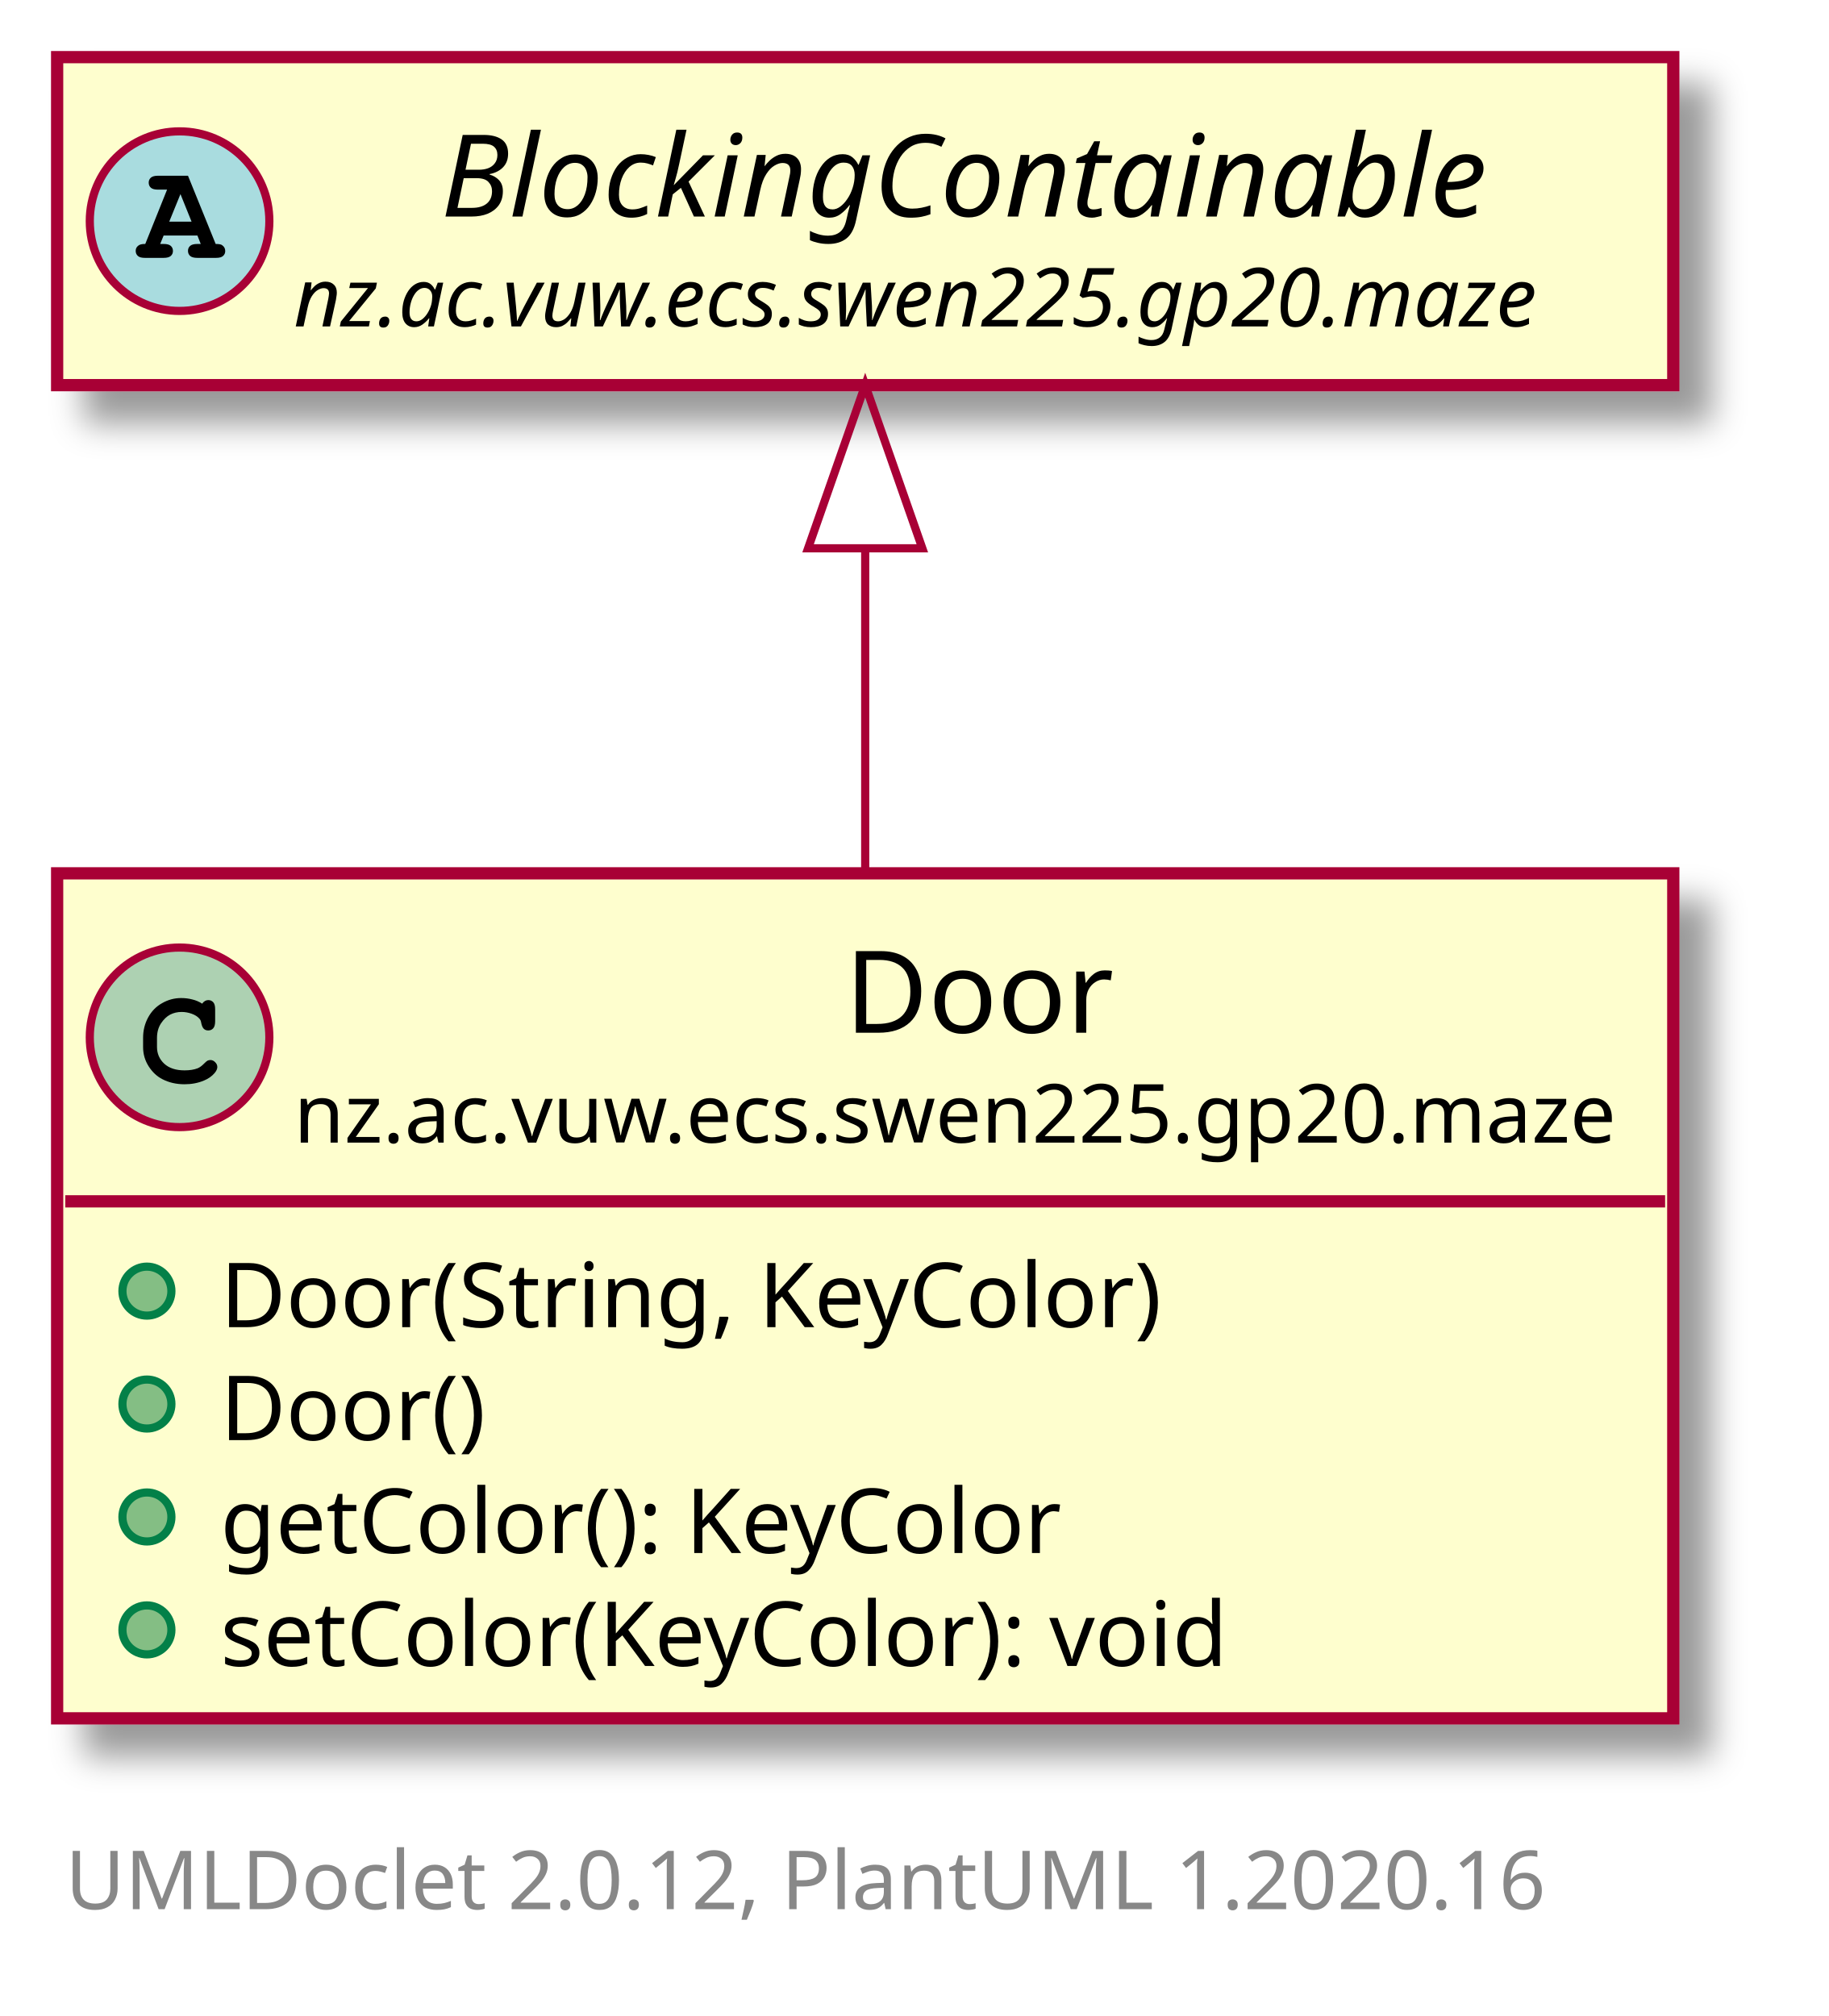
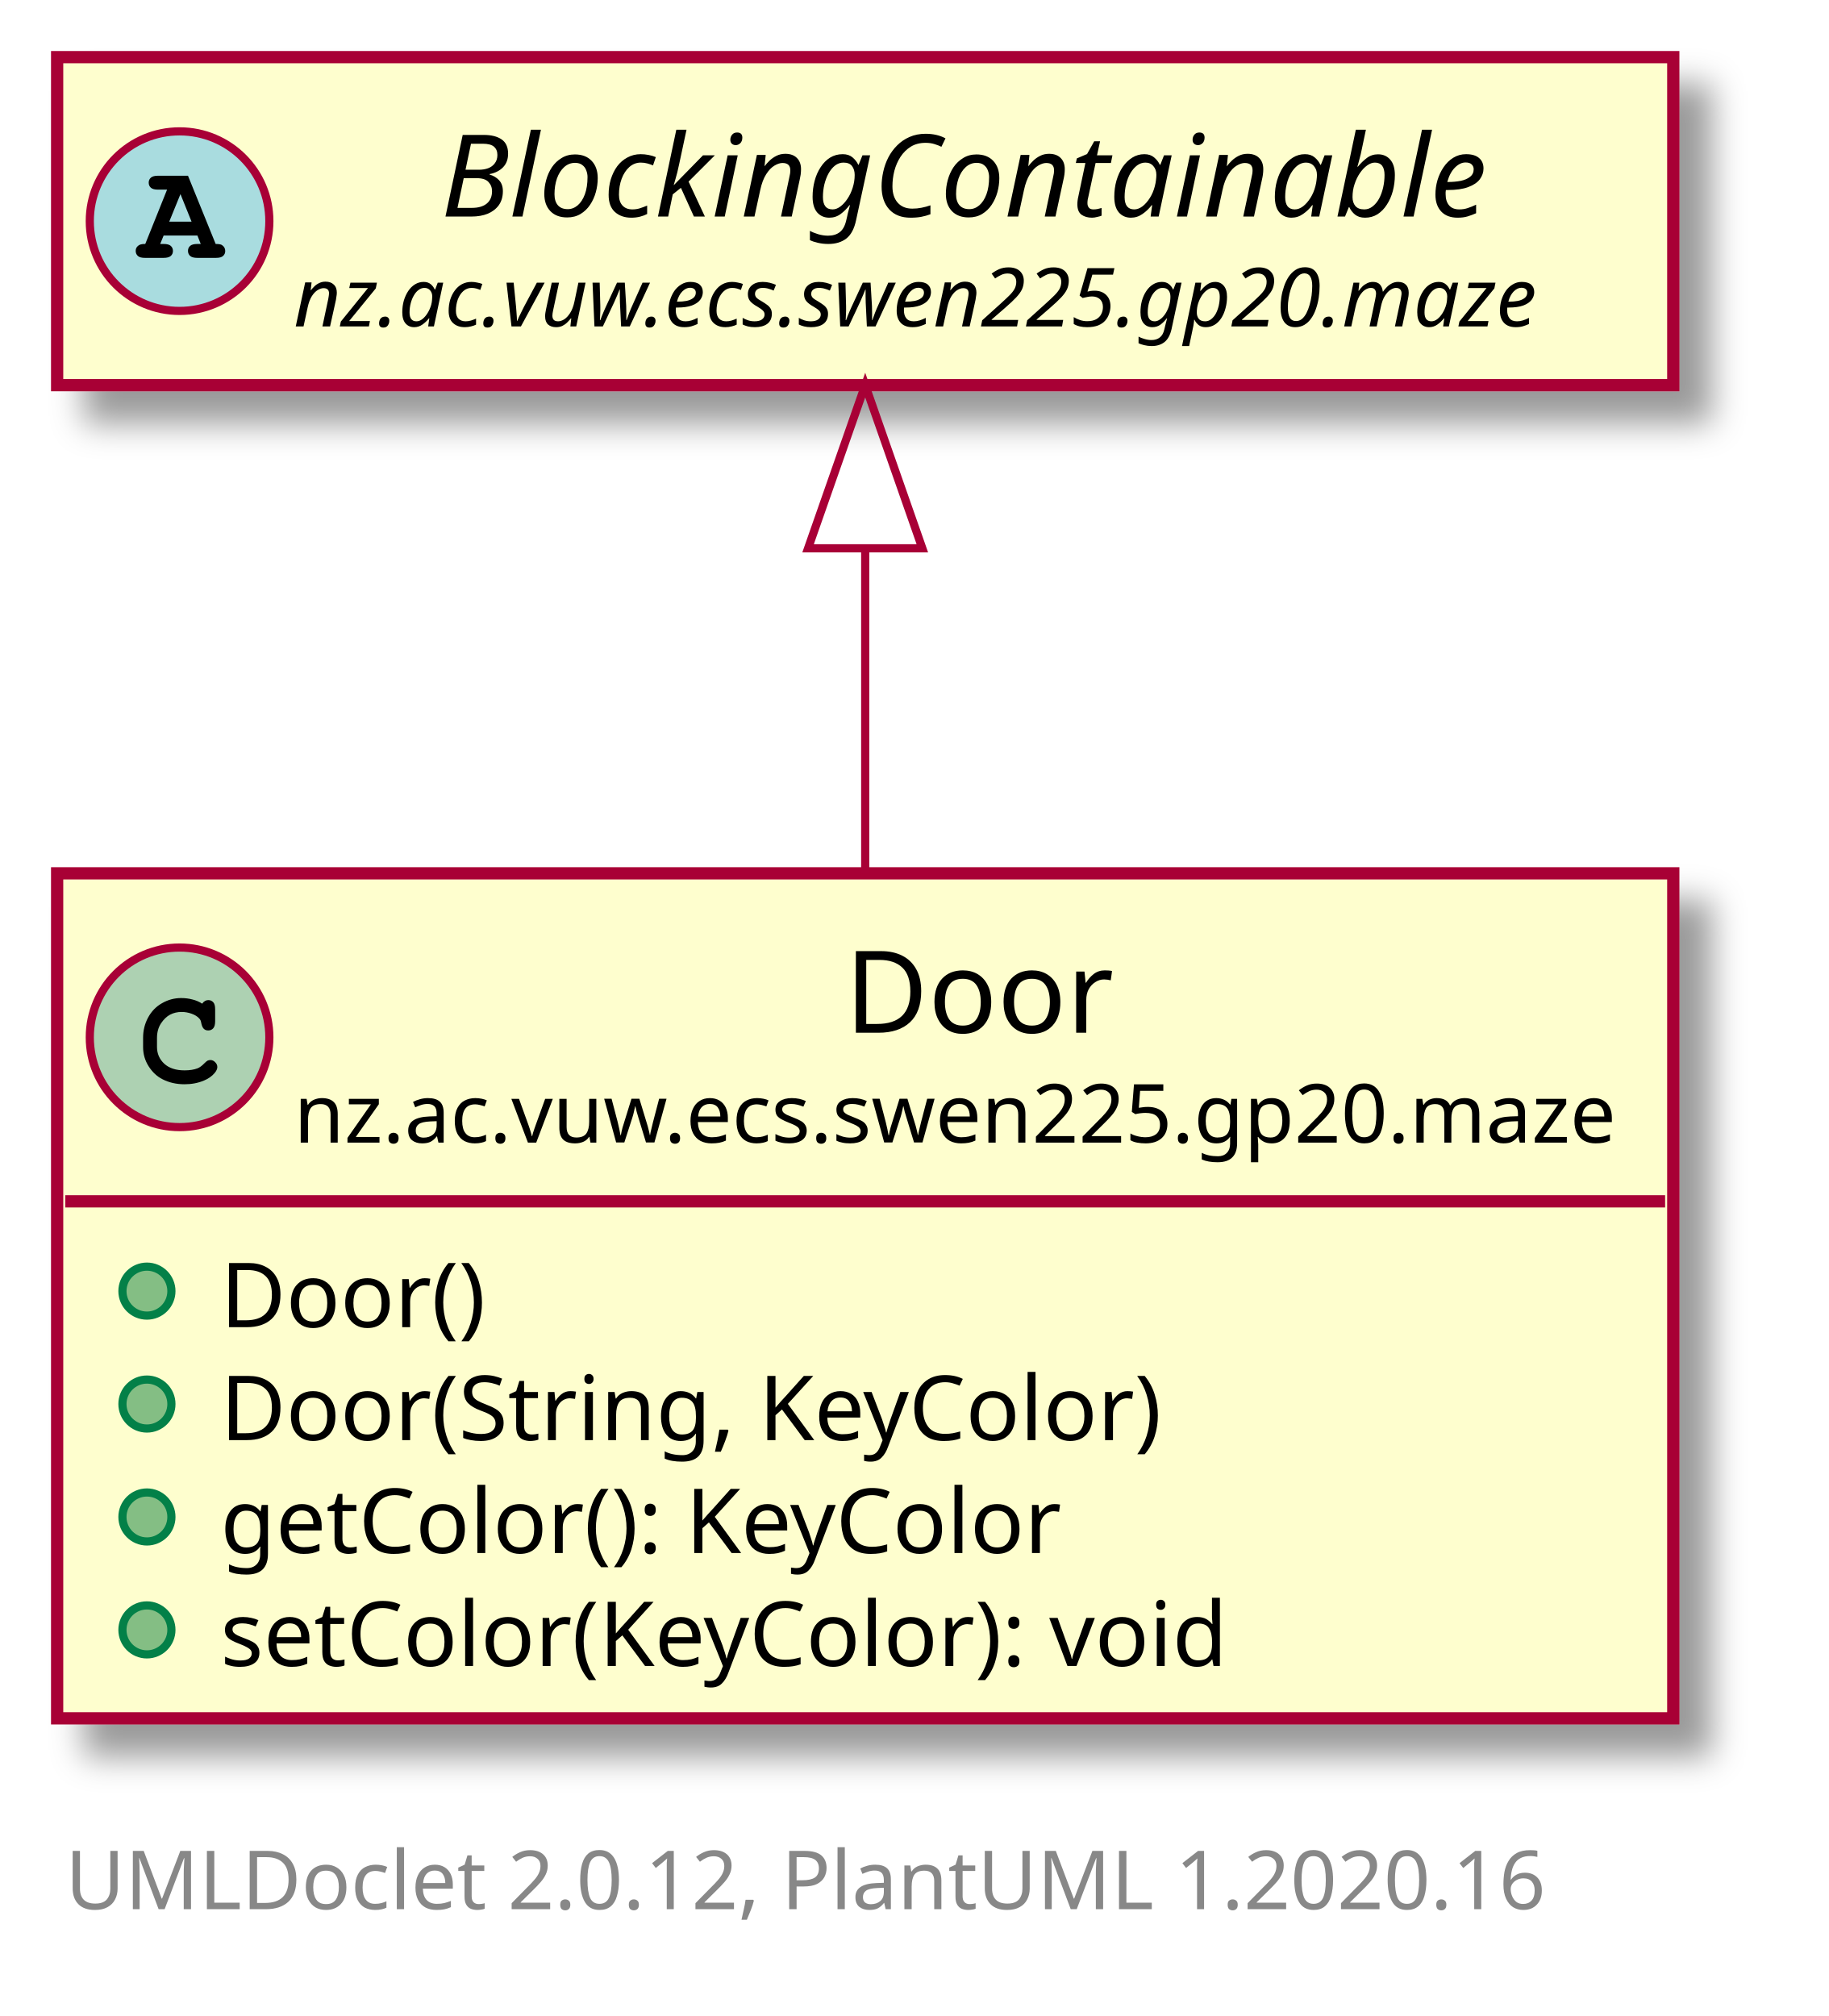
<svg xmlns="http://www.w3.org/2000/svg" xmlns:xlink="http://www.w3.org/1999/xlink" contentScriptType="application/ecmascript" contentStyleType="text/css" height="247px" preserveAspectRatio="none" style="width:224px;height:247px;" version="1.1" viewBox="0 0 224 247" width="224px" zoomAndPan="magnify">
  <defs>
-     <filter height="300%" id="f1pgou2l0b8ech" width="300%" x="-1" y="-1">
+     <filter height="300%" id="f1lou0at63y5p" width="300%" x="-1" y="-1">
      <feGaussianBlur result="blurOut" stdDeviation="2.0" />
      <feColorMatrix in="blurOut" result="blurOut2" type="matrix" values="0 0 0 0 0 0 0 0 0 0 0 0 0 0 0 0 0 0 .4 0" />
      <feOffset dx="4.0" dy="4.0" in="blurOut2" result="blurOut3" />
      <feBlend in="SourceGraphic" in2="blurOut3" mode="normal" />
    </filter>
  </defs>
  <g>
    <a href="Door.html" target="_top" title="Door.html" xlink:actuate="onRequest" xlink:href="Door.html" xlink:show="new" xlink:title="Door.html" xlink:type="simple">
-       <rect codeLine="5" fill="#FEFECE" filter="url(#f1pgou2l0b8ech)" height="103.531" id="nz.ac.vuw.ecs.swen225.gp20.maze.Door" style="stroke: #A80036; stroke-width: 1.5;" width="198" x="7" y="107" />
+       <rect codeLine="5" fill="#FEFECE" filter="url(#f1lou0at63y5p)" height="103.531" id="nz.ac.vuw.ecs.swen225.gp20.maze.Door" style="stroke: #A80036; stroke-width: 1.5;" width="198" x="7" y="107" />
      <ellipse cx="22" cy="127.094" fill="#ADD1B2" rx="11" ry="11" style="stroke: #A80036; stroke-width: 1.0;" />
      <path d="M24.766,122.969 Q24.922,122.75 25.109,122.641 Q25.297,122.531 25.516,122.531 Q25.891,122.531 26.125,122.797 Q26.359,123.047 26.359,123.656 L26.359,125.109 Q26.359,125.719 26.125,125.984 Q25.891,126.25 25.516,126.25 Q25.172,126.25 24.969,126.047 Q24.766,125.859 24.656,125.344 Q24.609,124.984 24.422,124.797 Q24.094,124.422 23.484,124.203 Q22.875,123.984 22.25,123.984 Q21.484,123.984 20.844,124.312 Q20.219,124.641 19.719,125.391 Q19.234,126.141 19.234,127.172 L19.234,128.266 Q19.234,129.5 20.125,130.328 Q21.016,131.141 22.609,131.141 Q23.547,131.141 24.203,130.891 Q24.594,130.734 25.016,130.297 Q25.281,130.031 25.422,129.953 Q25.578,129.875 25.781,129.875 Q26.109,129.875 26.359,130.141 Q26.625,130.391 26.625,130.734 Q26.625,131.078 26.281,131.484 Q25.781,132.062 24.984,132.391 Q23.906,132.844 22.609,132.844 Q21.094,132.844 19.891,132.219 Q18.906,131.719 18.219,130.656 Q17.531,129.578 17.531,128.297 L17.531,127.141 Q17.531,125.812 18.141,124.672 Q18.766,123.516 19.859,122.906 Q20.953,122.281 22.188,122.281 Q22.922,122.281 23.562,122.453 Q24.219,122.609 24.766,122.969 Z " />
      <text fill="#000000" font-family="sans-serif" font-size="14" lengthAdjust="spacingAndGlyphs" textLength="31" x="103.5" y="126.533">Door</text>
      <text fill="#000000" font-family="sans-serif" font-size="10" lengthAdjust="spacingAndGlyphs" textLength="166" x="36" y="139.99">nz.ac.vuw.ecs.swen225.gp20.maze</text>
      <line style="stroke: #A80036; stroke-width: 1.5;" x1="8" x2="204" y1="147.188" y2="147.188" />
      <ellipse cx="18" cy="158.188" fill="#84BE84" rx="3" ry="3" style="stroke: #038048; stroke-width: 1.0;" />
-       <text fill="#000000" font-family="sans-serif" font-size="11" lengthAdjust="spacingAndGlyphs" textLength="109" x="27" y="162.606">Door(String, KeyColor)</text>
+       <text fill="#000000" font-family="sans-serif" font-size="11" lengthAdjust="spacingAndGlyphs" textLength="31" x="27" y="162.606">Door()</text>
      <ellipse cx="18" cy="172.023" fill="#84BE84" rx="3" ry="3" style="stroke: #038048; stroke-width: 1.0;" />
-       <text fill="#000000" font-family="sans-serif" font-size="11" lengthAdjust="spacingAndGlyphs" textLength="31" x="27" y="176.442">Door()</text>
+       <text fill="#000000" font-family="sans-serif" font-size="11" lengthAdjust="spacingAndGlyphs" textLength="109" x="27" y="176.442">Door(String, KeyColor)</text>
      <ellipse cx="18" cy="185.859" fill="#84BE84" rx="3" ry="3" style="stroke: #038048; stroke-width: 1.0;" />
      <text fill="#000000" font-family="sans-serif" font-size="11" lengthAdjust="spacingAndGlyphs" textLength="98" x="27" y="190.278">getColor(): KeyColor</text>
      <ellipse cx="18" cy="199.695" fill="#84BE84" rx="3" ry="3" style="stroke: #038048; stroke-width: 1.0;" />
      <text fill="#000000" font-family="sans-serif" font-size="11" lengthAdjust="spacingAndGlyphs" textLength="118" x="27" y="204.114">setColor(KeyColor): void</text>
    </a>
    <a href="BlockingContainable.html" target="_top" title="BlockingContainable.html" xlink:actuate="onRequest" xlink:href="BlockingContainable.html" xlink:show="new" xlink:title="BlockingContainable.html" xlink:type="simple">
-       <rect codeLine="12" fill="#FEFECE" filter="url(#f1pgou2l0b8ech)" height="40.188" id="nz.ac.vuw.ecs.swen225.gp20.maze.BlockingContainable" style="stroke: #A80036; stroke-width: 1.5;" width="198" x="7" y="7" />
+       <rect codeLine="12" fill="#FEFECE" filter="url(#f1lou0at63y5p)" height="40.188" id="nz.ac.vuw.ecs.swen225.gp20.maze.BlockingContainable" style="stroke: #A80036; stroke-width: 1.5;" width="198" x="7" y="7" />
      <ellipse cx="22" cy="27.094" fill="#A9DCDF" rx="11" ry="11" style="stroke: #A80036; stroke-width: 1.0;" />
      <path d="M24.188,28.859 L20.047,28.859 L19.625,29.891 L20.047,29.891 Q20.656,29.891 20.922,30.125 Q21.188,30.359 21.188,30.75 Q21.188,31.125 20.922,31.359 Q20.656,31.594 20.047,31.594 L17.75,31.594 Q17.141,31.594 16.891,31.359 Q16.625,31.125 16.625,30.734 Q16.625,30.359 16.906,30.125 Q17.172,29.875 17.797,29.891 L20.469,23.234 L19.359,23.234 Q18.75,23.234 18.484,23 Q18.219,22.766 18.219,22.375 Q18.219,22 18.484,21.766 Q18.75,21.531 19.359,21.531 L23.031,21.531 L26.422,29.891 Q27.016,29.891 27.203,30.031 Q27.594,30.297 27.594,30.75 Q27.594,31.125 27.328,31.359 Q27.078,31.594 26.469,31.594 L24.172,31.594 Q23.562,31.594 23.297,31.359 Q23.031,31.125 23.031,30.734 Q23.031,30.359 23.297,30.125 Q23.562,29.891 24.172,29.891 L24.594,29.891 L24.188,28.859 Z M23.469,27.156 L22.109,23.781 L20.734,27.156 L23.469,27.156 Z " />
      <text fill="#000000" font-family="sans-serif" font-size="14" font-style="italic" lengthAdjust="spacingAndGlyphs" textLength="130" x="54" y="26.533">BlockingContainable</text>
      <text fill="#000000" font-family="sans-serif" font-size="10" font-style="italic" lengthAdjust="spacingAndGlyphs" textLength="166" x="36" y="39.99">nz.ac.vuw.ecs.swen225.gp20.maze</text>
    </a>
    <path codeLine="14" d="M106,67.49 C106,79.93 106,93.86 106,106.99 " fill="none" id="nz.ac.vuw.ecs.swen225.gp20.maze.BlockingContainable-backto-nz.ac.vuw.ecs.swen225.gp20.maze.Door" style="stroke: #A80036; stroke-width: 1.0;" />
    <polygon fill="none" points="99,67.18,106,47.18,113,67.18,99,67.18" style="stroke: #A80036; stroke-width: 1.0;" />
    <text fill="#888888" font-family="sans-serif" font-size="10" lengthAdjust="spacingAndGlyphs" textLength="190" x="8" y="233.912">UMLDoclet 2.0.12, PlantUML 1.2020.16</text>
  </g>
</svg>
